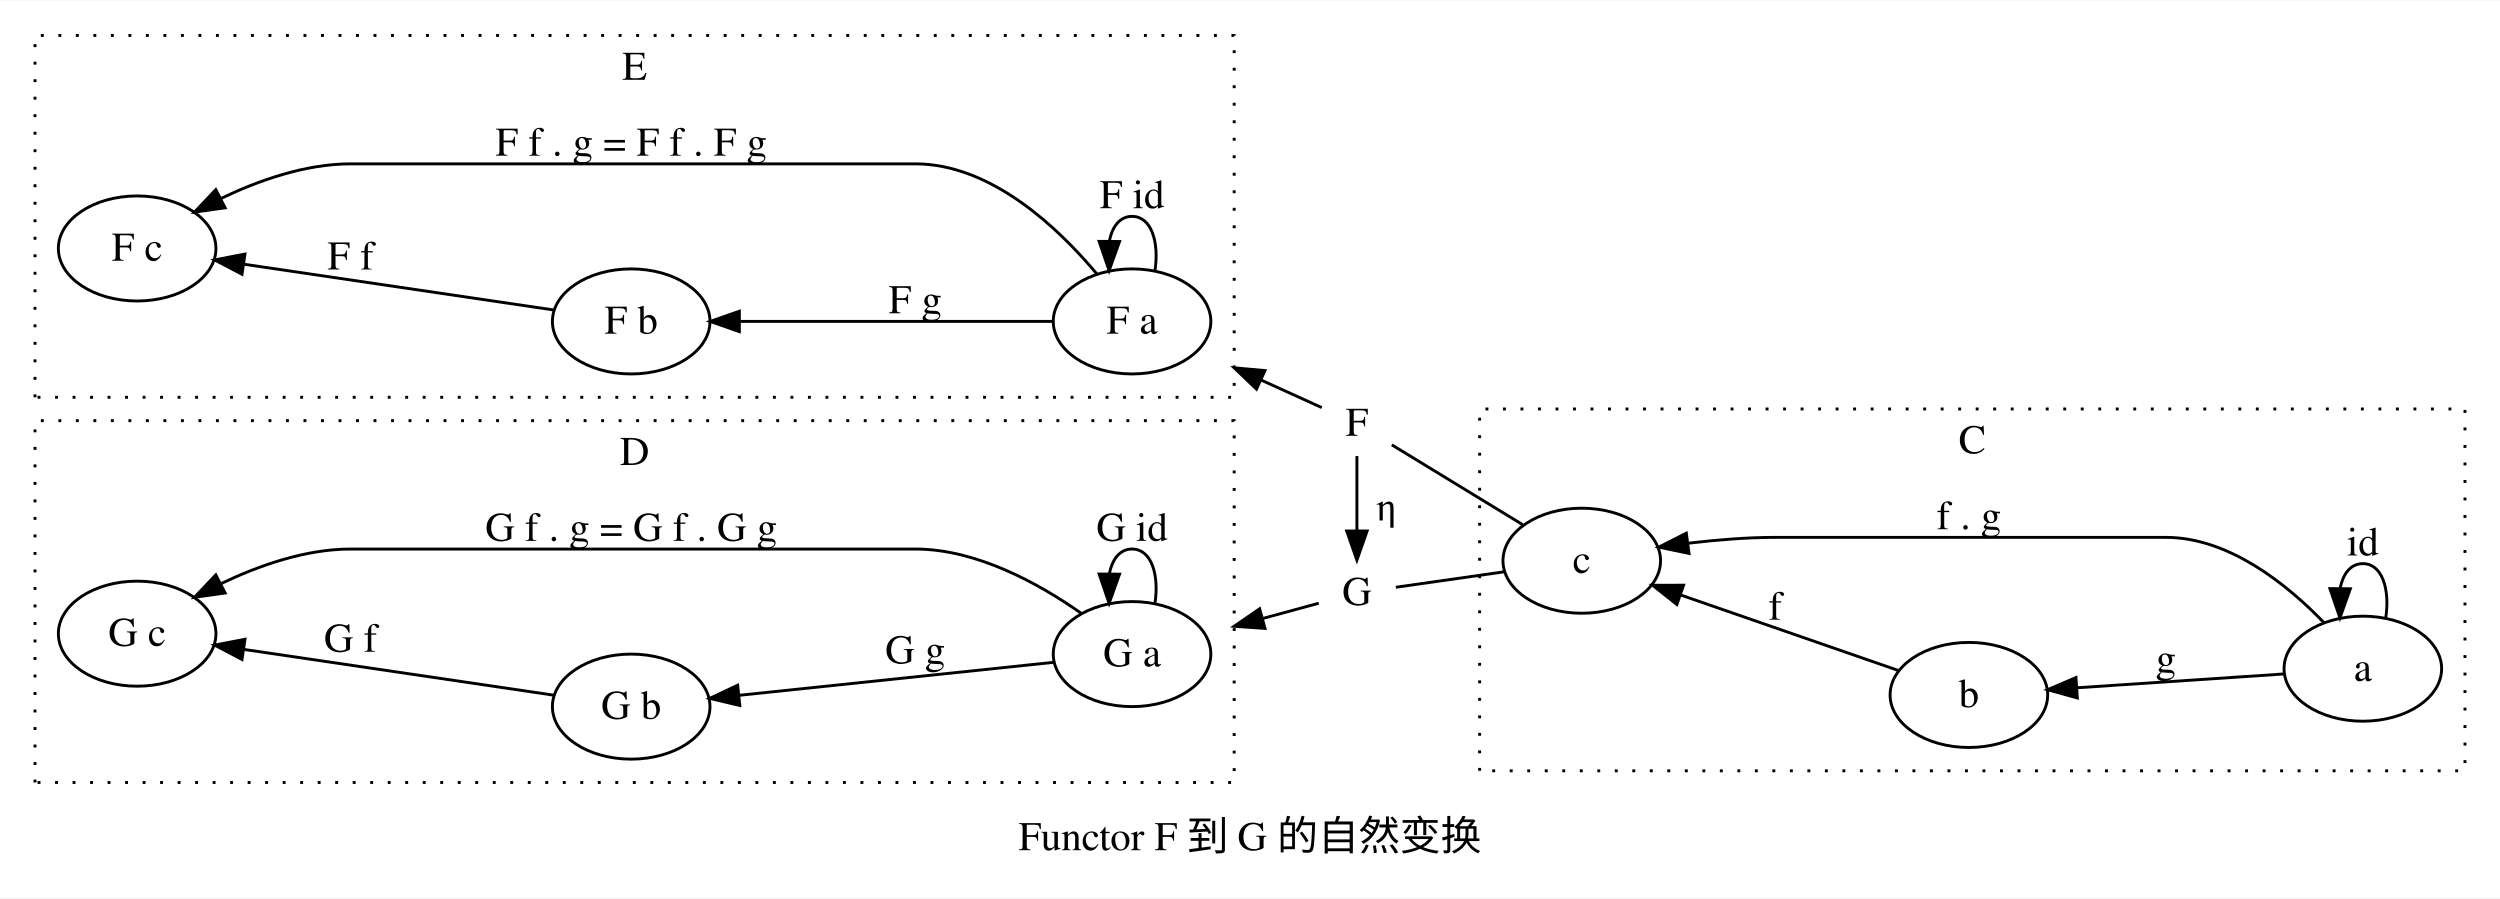
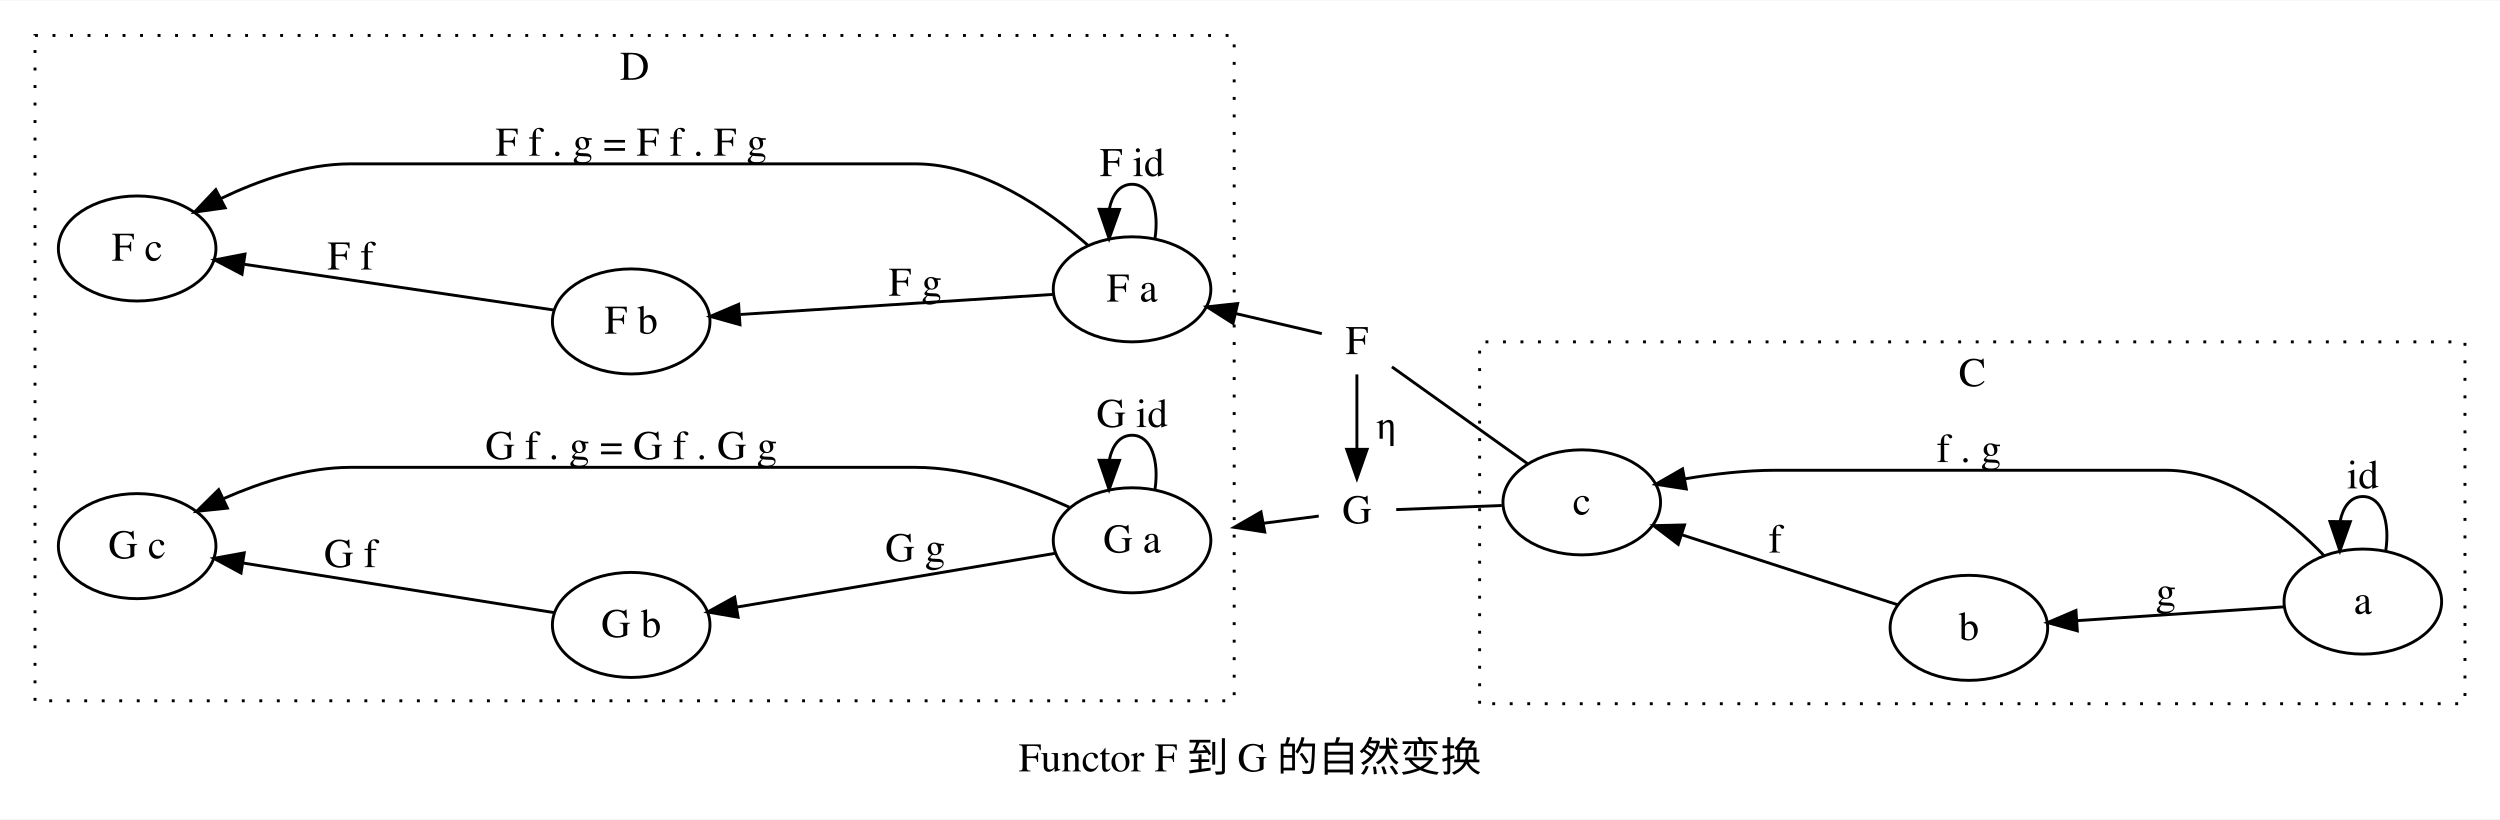
- <svg xmlns="http://www.w3.org/2000/svg" width="857pt" height="308pt" viewBox="0.00 0.00 856.71 307.60">
-   <g id="graph0" class="graph" transform="scale(1 1) rotate(0) translate(4 303.5999)">
-     <polygon fill="#ffffff" stroke="transparent" points="-4,4 -4,-303.6 852.706,-303.6 852.706,4 -4,4" />
+ <svg xmlns="http://www.w3.org/2000/svg" width="857pt" height="281pt" viewBox="0.00 0.00 856.71 280.60">
+   <g id="graph0" class="graph" transform="scale(1 1) rotate(0) translate(4 276.5999)">
+     <polygon fill="#ffffff" stroke="transparent" points="-4,4 -4,-276.6 852.706,-276.6 852.706,4 -4,4" />
    <text text-anchor="middle" x="424.353" y="-12.4" font-family="Times,serif" font-size="14.00" fill="#000000">Functor F 到 G 的自然变换</text>
    <g id="clust1" class="cluster">
-       <polygon fill="none" stroke="#000000" stroke-dasharray="1,5" points="503.044,-39.6 503.044,-163.6 840.706,-163.6 840.706,-39.6 503.044,-39.6" />
-       <text text-anchor="middle" x="671.875" y="-148.4" font-family="Times,serif" font-size="14.00" fill="#000000">C</text>
+       <polygon fill="none" stroke="#000000" stroke-dasharray="1,5" points="503.044,-35.6 503.044,-159.6 840.706,-159.6 840.706,-35.6 503.044,-35.6" />
+       <text text-anchor="middle" x="671.875" y="-144.4" font-family="Times,serif" font-size="14.00" fill="#000000">C</text>
    </g>
    <g id="clust2" class="cluster">
-       <polygon fill="none" stroke="#000000" stroke-dasharray="1,5" points="8,-35.6 8,-159.6 418.934,-159.6 418.934,-35.6 8,-35.6" />
-       <text text-anchor="middle" x="213.467" y="-144.4" font-family="Times,serif" font-size="14.00" fill="#000000">D</text>
-     </g>
-     <g id="clust3" class="cluster">
-       <polygon fill="none" stroke="#000000" stroke-dasharray="1,5" points="8,-167.6 8,-291.6 418.934,-291.6 418.934,-167.6 8,-167.6" />
-       <text text-anchor="middle" x="213.467" y="-276.4" font-family="Times,serif" font-size="14.00" fill="#000000">E</text>
+       <polygon fill="none" stroke="#000000" stroke-dasharray="1,5" points="8,-36.6 8,-264.6 418.934,-264.6 418.934,-36.6 8,-36.6" />
+       <text text-anchor="middle" x="213.467" y="-249.4" font-family="Times,serif" font-size="14.00" fill="#000000">D</text>
    </g>
    <g id="node1" class="node">
-       <ellipse fill="none" stroke="#000000" cx="805.706" cy="-74.6" rx="27" ry="18" />
-       <text text-anchor="middle" x="805.706" y="-70.4" font-family="Times,serif" font-size="14.00" fill="#000000">a</text>
+       <ellipse fill="none" stroke="#000000" cx="805.706" cy="-70.6" rx="27" ry="18" />
+       <text text-anchor="middle" x="805.706" y="-66.4" font-family="Times,serif" font-size="14.00" fill="#000000">a</text>
    </g>
    <g id="edge1" class="edge">
-       <path fill="none" stroke="#000000" d="M813.561,-92.01C815.028,-101.688 812.409,-110.6 805.706,-110.6 801.517,-110.6 798.923,-107.119 797.924,-102.145" />
-       <polygon fill="#000000" stroke="#000000" points="801.423,-101.984 797.851,-92.01 794.424,-102.035 801.423,-101.984" />
-       <text text-anchor="middle" x="805.706" y="-113.4" font-family="Times,serif" font-size="14.00" fill="#000000">id</text>
+       <path fill="none" stroke="#000000" d="M813.561,-88.01C815.028,-97.688 812.409,-106.6 805.706,-106.6 801.517,-106.6 798.923,-103.119 797.924,-98.145" />
+       <polygon fill="#000000" stroke="#000000" points="801.423,-97.984 797.851,-88.01 794.424,-98.035 801.423,-97.984" />
+       <text text-anchor="middle" x="805.706" y="-109.4" font-family="Times,serif" font-size="14.00" fill="#000000">id</text>
    </g>
    <g id="node2" class="node">
-       <ellipse fill="none" stroke="#000000" cx="670.706" cy="-65.6" rx="27" ry="18" />
-       <text text-anchor="middle" x="670.706" y="-61.4" font-family="Times,serif" font-size="14.00" fill="#000000">b</text>
+       <ellipse fill="none" stroke="#000000" cx="670.706" cy="-61.6" rx="27" ry="18" />
+       <text text-anchor="middle" x="670.706" y="-57.4" font-family="Times,serif" font-size="14.00" fill="#000000">b</text>
    </g>
    <g id="edge2" class="edge">
-       <path fill="none" stroke="#000000" d="M778.711,-72.8C758.385,-71.445 730.282,-69.572 707.838,-68.075" />
-       <polygon fill="#000000" stroke="#000000" points="707.865,-64.57 697.654,-67.396 707.399,-71.554 707.865,-64.57" />
-       <text text-anchor="middle" x="738.206" y="-73.4" font-family="Times,serif" font-size="14.00" fill="#000000">g</text>
+       <path fill="none" stroke="#000000" d="M778.711,-68.8C758.385,-67.445 730.282,-65.572 707.838,-64.075" />
+       <polygon fill="#000000" stroke="#000000" points="707.865,-60.569 697.654,-63.396 707.399,-67.554 707.865,-60.569" />
+       <text text-anchor="middle" x="738.206" y="-69.4" font-family="Times,serif" font-size="14.00" fill="#000000">g</text>
    </g>
    <g id="node3" class="node">
-       <ellipse fill="none" stroke="#000000" cx="538.044" cy="-111.6" rx="27" ry="18" />
-       <text text-anchor="middle" x="538.044" y="-107.4" font-family="Times,serif" font-size="14.00" fill="#000000">c</text>
+       <ellipse fill="none" stroke="#000000" cx="538.044" cy="-104.6" rx="27" ry="18" />
+       <text text-anchor="middle" x="538.044" y="-100.4" font-family="Times,serif" font-size="14.00" fill="#000000">c</text>
    </g>
    <g id="edge4" class="edge">
-       <path fill="none" stroke="#000000" d="M792.428,-90.339C779.917,-103.315 759.896,-119.6 738.206,-119.6 738.206,-119.6 738.206,-119.6 604.375,-119.6 594.664,-119.6 584.211,-118.744 574.539,-117.593" />
-       <polygon fill="#000000" stroke="#000000" points="574.797,-114.096 564.424,-116.254 573.878,-121.036 574.797,-114.096" />
-       <text text-anchor="middle" x="670.706" y="-122.4" font-family="Times,serif" font-size="14.00" fill="#000000">f . g</text>
+       <path fill="none" stroke="#000000" d="M792.428,-86.339C779.917,-99.315 759.896,-115.6 738.206,-115.6 738.206,-115.6 738.206,-115.6 604.375,-115.6 594.239,-115.6 583.347,-114.334 573.378,-112.662" />
+       <polygon fill="#000000" stroke="#000000" points="573.866,-109.192 563.395,-110.807 572.587,-116.075 573.866,-109.192" />
+       <text text-anchor="middle" x="670.706" y="-118.4" font-family="Times,serif" font-size="14.00" fill="#000000">f . g</text>
    </g>
    <g id="edge3" class="edge">
-       <path fill="none" stroke="#000000" d="M646.682,-73.93C625.775,-81.18 595.245,-91.766 571.869,-99.871" />
-       <polygon fill="#000000" stroke="#000000" points="570.639,-96.593 562.338,-103.176 572.932,-103.207 570.639,-96.593" />
-       <text text-anchor="middle" x="604.375" y="-91.4" font-family="Times,serif" font-size="14.00" fill="#000000">f</text>
+       <path fill="none" stroke="#000000" d="M646.374,-69.487C625.653,-76.203 595.644,-85.93 572.462,-93.444" />
+       <polygon fill="#000000" stroke="#000000" points="571.105,-90.204 562.671,-96.617 573.263,-96.863 571.105,-90.204" />
+       <text text-anchor="middle" x="604.375" y="-87.4" font-family="Times,serif" font-size="14.00" fill="#000000">f</text>
    </g>
    <g id="node10" class="node">
-       <text text-anchor="middle" x="460.989" y="-96.4" font-family="Times,serif" font-size="14.00" fill="#000000">G</text>
+       <text text-anchor="middle" x="460.989" y="-97.4" font-family="Times,serif" font-size="14.00" fill="#000000">G</text>
    </g>
    <g id="edge14" class="edge">
-       <path fill="none" stroke="#000000" d="M511.526,-107.814C498.988,-106.025 484.565,-103.966 474.345,-102.507" />
+       <path fill="none" stroke="#000000" d="M510.66,-103.534C498.375,-103.055 484.436,-102.513 474.458,-102.124" />
    </g>
    <g id="node11" class="node">
-       <text text-anchor="middle" x="460.989" y="-154.4" font-family="Times,serif" font-size="14.00" fill="#000000">F</text>
+       <text text-anchor="middle" x="460.989" y="-155.4" font-family="Times,serif" font-size="14.00" fill="#000000">F</text>
    </g>
    <g id="edge15" class="edge">
-       <path fill="none" stroke="#000000" d="M517.799,-123.949C503.53,-132.652 484.906,-144.012 472.944,-151.308" />
+       <path fill="none" stroke="#000000" d="M519.391,-117.914C504.96,-128.214 485.406,-142.172 472.992,-151.033" />
    </g>
    <g id="node4" class="node">
-       <ellipse fill="none" stroke="#000000" cx="383.934" cy="-79.6" rx="27" ry="18" />
-       <text text-anchor="middle" x="383.934" y="-75.4" font-family="Times,serif" font-size="14.00" fill="#000000">G a</text>
+       <ellipse fill="none" stroke="#000000" cx="383.934" cy="-91.6" rx="27" ry="18" />
+       <text text-anchor="middle" x="383.934" y="-87.4" font-family="Times,serif" font-size="14.00" fill="#000000">G a</text>
    </g>
    <g id="edge5" class="edge">
-       <path fill="none" stroke="#000000" d="M391.789,-97.01C393.255,-106.688 390.637,-115.6 383.934,-115.6 379.744,-115.6 377.15,-112.119 376.152,-107.145" />
-       <polygon fill="#000000" stroke="#000000" points="379.651,-106.984 376.078,-97.01 372.651,-107.035 379.651,-106.984" />
-       <text text-anchor="middle" x="383.934" y="-118.4" font-family="Times,serif" font-size="14.00" fill="#000000">G id</text>
+       <path fill="none" stroke="#000000" d="M391.789,-109.01C393.255,-118.688 390.637,-127.6 383.934,-127.6 379.744,-127.6 377.15,-124.119 376.152,-119.145" />
+       <polygon fill="#000000" stroke="#000000" points="379.651,-118.984 376.078,-109.01 372.651,-119.035 379.651,-118.984" />
+       <text text-anchor="middle" x="383.934" y="-130.4" font-family="Times,serif" font-size="14.00" fill="#000000">G id</text>
    </g>
    <g id="node5" class="node">
-       <ellipse fill="none" stroke="#000000" cx="212.298" cy="-61.6" rx="27" ry="18" />
-       <text text-anchor="middle" x="212.298" y="-57.4" font-family="Times,serif" font-size="14.00" fill="#000000">G b</text>
+       <ellipse fill="none" stroke="#000000" cx="212.298" cy="-62.6" rx="27" ry="18" />
+       <text text-anchor="middle" x="212.298" y="-58.4" font-family="Times,serif" font-size="14.00" fill="#000000">G b</text>
    </g>
    <g id="edge6" class="edge">
-       <path fill="none" stroke="#000000" d="M357.115,-76.787C328.105,-73.745 281.66,-68.874 249.213,-65.471" />
-       <polygon fill="#000000" stroke="#000000" points="249.521,-61.984 239.21,-64.422 248.791,-68.946 249.521,-61.984" />
-       <text text-anchor="middle" x="309.628" y="-76.4" font-family="Times,serif" font-size="14.00" fill="#000000">G g</text>
+       <path fill="none" stroke="#000000" d="M357.492,-87.132C328.303,-82.2 281.14,-74.232 248.525,-68.721" />
+       <polygon fill="#000000" stroke="#000000" points="248.932,-65.24 238.488,-67.025 247.765,-72.142 248.932,-65.24" />
+       <text text-anchor="middle" x="309.628" y="-84.4" font-family="Times,serif" font-size="14.00" fill="#000000">G g</text>
    </g>
    <g id="node6" class="node">
-       <ellipse fill="none" stroke="#000000" cx="43" cy="-86.6" rx="27" ry="18" />
-       <text text-anchor="middle" x="43" y="-82.4" font-family="Times,serif" font-size="14.00" fill="#000000">G c</text>
+       <ellipse fill="none" stroke="#000000" cx="43" cy="-89.6" rx="27" ry="18" />
+       <text text-anchor="middle" x="43" y="-85.4" font-family="Times,serif" font-size="14.00" fill="#000000">G c</text>
    </g>
    <g id="edge8" class="edge">
-       <path fill="none" stroke="#000000" d="M366.453,-93.621C352.073,-103.73 330.7,-115.6 309.628,-115.6 309.628,-115.6 309.628,-115.6 116.136,-115.6 100.749,-115.6 84.741,-109.984 71.638,-103.695" />
-       <polygon fill="#000000" stroke="#000000" points="73.154,-100.538 62.662,-99.067 69.946,-106.76 73.154,-100.538" />
-       <text text-anchor="middle" x="212.298" y="-118.4" font-family="Times,serif" font-size="14.00" fill="#000000">G f . g = G f . G g</text>
+       <path fill="none" stroke="#000000" d="M362.461,-102.93C347.953,-109.544 328.139,-116.6 309.628,-116.6 309.628,-116.6 309.628,-116.6 116.136,-116.6 101.252,-116.6 85.66,-111.618 72.714,-105.934" />
+       <polygon fill="#000000" stroke="#000000" points="73.922,-102.633 63.386,-101.521 70.929,-108.961 73.922,-102.633" />
+       <text text-anchor="middle" x="212.298" y="-119.4" font-family="Times,serif" font-size="14.00" fill="#000000">G f . g = G f . G g</text>
    </g>
    <g id="edge7" class="edge">
-       <path fill="none" stroke="#000000" d="M185.845,-65.506C157.353,-69.713 111.813,-76.438 79.829,-81.161" />
-       <polygon fill="#000000" stroke="#000000" points="78.927,-77.757 69.546,-82.68 79.95,-84.681 78.927,-77.757" />
-       <text text-anchor="middle" x="116.136" y="-80.4" font-family="Times,serif" font-size="14.00" fill="#000000">G f</text>
+       <path fill="none" stroke="#000000" d="M185.845,-66.819C157.27,-71.376 111.546,-78.668 79.548,-83.771" />
+       <polygon fill="#000000" stroke="#000000" points="78.591,-80.379 69.267,-85.411 79.694,-87.292 78.591,-80.379" />
+       <text text-anchor="middle" x="116.136" y="-82.4" font-family="Times,serif" font-size="14.00" fill="#000000">G f</text>
    </g>
    <g id="node7" class="node">
-       <ellipse fill="none" stroke="#000000" cx="383.934" cy="-193.6" rx="27" ry="18" />
-       <text text-anchor="middle" x="383.934" y="-189.4" font-family="Times,serif" font-size="14.00" fill="#000000">F a</text>
+       <ellipse fill="none" stroke="#000000" cx="383.934" cy="-177.6" rx="27" ry="18" />
+       <text text-anchor="middle" x="383.934" y="-173.4" font-family="Times,serif" font-size="14.00" fill="#000000">F a</text>
    </g>
    <g id="edge9" class="edge">
-       <path fill="none" stroke="#000000" d="M391.789,-211.01C393.255,-220.688 390.637,-229.6 383.934,-229.6 379.744,-229.6 377.15,-226.119 376.152,-221.145" />
-       <polygon fill="#000000" stroke="#000000" points="379.651,-220.984 376.078,-211.01 372.651,-221.035 379.651,-220.984" />
-       <text text-anchor="middle" x="383.934" y="-232.4" font-family="Times,serif" font-size="14.00" fill="#000000">F id</text>
+       <path fill="none" stroke="#000000" d="M391.789,-195.01C393.255,-204.688 390.637,-213.6 383.934,-213.6 379.744,-213.6 377.15,-210.119 376.152,-205.145" />
+       <polygon fill="#000000" stroke="#000000" points="379.651,-204.984 376.078,-195.01 372.651,-205.035 379.651,-204.984" />
+       <text text-anchor="middle" x="383.934" y="-216.4" font-family="Times,serif" font-size="14.00" fill="#000000">F id</text>
    </g>
    <g id="node8" class="node">
-       <ellipse fill="none" stroke="#000000" cx="212.298" cy="-193.6" rx="27" ry="18" />
-       <text text-anchor="middle" x="212.298" y="-189.4" font-family="Times,serif" font-size="14.00" fill="#000000">F b</text>
+       <ellipse fill="none" stroke="#000000" cx="212.298" cy="-166.6" rx="27" ry="18" />
+       <text text-anchor="middle" x="212.298" y="-162.4" font-family="Times,serif" font-size="14.00" fill="#000000">F b</text>
    </g>
    <g id="edge10" class="edge">
-       <path fill="none" stroke="#000000" d="M356.737,-193.6C327.863,-193.6 282.029,-193.6 249.75,-193.6" />
-       <polygon fill="#000000" stroke="#000000" points="249.367,-190.1 239.367,-193.6 249.367,-197.1 249.367,-190.1" />
-       <text text-anchor="middle" x="309.628" y="-196.4" font-family="Times,serif" font-size="14.00" fill="#000000">F g</text>
+       <path fill="none" stroke="#000000" d="M356.737,-175.857C327.863,-174.006 282.029,-171.069 249.75,-169" />
+       <polygon fill="#000000" stroke="#000000" points="249.57,-165.482 239.367,-168.335 249.122,-172.467 249.57,-165.482" />
+       <text text-anchor="middle" x="309.628" y="-175.4" font-family="Times,serif" font-size="14.00" fill="#000000">F g</text>
    </g>
    <g id="node9" class="node">
-       <ellipse fill="none" stroke="#000000" cx="43" cy="-218.6" rx="27" ry="18" />
-       <text text-anchor="middle" x="43" y="-214.4" font-family="Times,serif" font-size="14.00" fill="#000000">F c</text>
+       <ellipse fill="none" stroke="#000000" cx="43" cy="-191.6" rx="27" ry="18" />
+       <text text-anchor="middle" x="43" y="-187.4" font-family="Times,serif" font-size="14.00" fill="#000000">F c</text>
    </g>
    <g id="edge12" class="edge">
-       <path fill="none" stroke="#000000" d="M371.931,-209.802C358.639,-225.708 335.622,-247.6 309.628,-247.6 309.628,-247.6 309.628,-247.6 116.136,-247.6 100.749,-247.6 84.741,-241.984 71.638,-235.695" />
-       <polygon fill="#000000" stroke="#000000" points="73.154,-232.538 62.662,-231.067 69.946,-238.76 73.154,-232.538" />
-       <text text-anchor="middle" x="212.298" y="-250.4" font-family="Times,serif" font-size="14.00" fill="#000000">F f . g = F f . F g</text>
+       <path fill="none" stroke="#000000" d="M368.877,-192.639C354.808,-205.039 332.581,-220.6 309.628,-220.6 309.628,-220.6 309.628,-220.6 116.136,-220.6 100.749,-220.6 84.741,-214.984 71.638,-208.695" />
+       <polygon fill="#000000" stroke="#000000" points="73.154,-205.538 62.662,-204.067 69.946,-211.76 73.154,-205.538" />
+       <text text-anchor="middle" x="212.298" y="-223.4" font-family="Times,serif" font-size="14.00" fill="#000000">F f . g = F f . F g</text>
    </g>
    <g id="edge11" class="edge">
-       <path fill="none" stroke="#000000" d="M185.845,-197.506C157.353,-201.714 111.813,-208.438 79.829,-213.161" />
-       <polygon fill="#000000" stroke="#000000" points="78.927,-209.756 69.546,-214.68 79.95,-216.681 78.927,-209.756" />
-       <text text-anchor="middle" x="116.136" y="-211.4" font-family="Times,serif" font-size="14.00" fill="#000000">F f</text>
+       <path fill="none" stroke="#000000" d="M185.845,-170.506C157.353,-174.714 111.813,-181.438 79.829,-186.161" />
+       <polygon fill="#000000" stroke="#000000" points="78.927,-182.756 69.546,-187.68 79.95,-189.681 78.927,-182.756" />
+       <text text-anchor="middle" x="116.136" y="-184.4" font-family="Times,serif" font-size="14.00" fill="#000000">F f</text>
    </g>
    <g id="edge16" class="edge">
-       <path fill="none" stroke="#000000" d="M447.917,-97.038C442.413,-95.537 435.654,-93.695 428.613,-91.776" />
-       <polygon fill="#000000" stroke="#000000" points="429.497,-88.39 418.929,-89.137 427.657,-95.144 429.497,-88.39" />
+       <path fill="none" stroke="#000000" d="M447.917,-99.904C440.333,-98.919 430.366,-97.626 420.563,-96.354" />
+       <polygon fill="#000000" stroke="#000000" points="429.406,-94.444 418.934,-96.049 428.122,-101.325 429.406,-94.444" />
    </g>
    <g id="edge17" class="edge">
-       <path fill="none" stroke="#000000" d="M448.949,-164.069C443.185,-166.687 435.888,-170.001 428.281,-173.456" />
-       <polygon fill="#000000" stroke="#000000" points="426.589,-170.381 418.932,-177.703 429.484,-176.754 426.589,-170.381" />
+       <path fill="none" stroke="#000000" d="M448.949,-162.412C440.994,-164.271 430.119,-166.811 419.539,-169.282" />
+       <polygon fill="#000000" stroke="#000000" points="418.534,-165.923 409.592,-171.606 420.126,-172.74 418.534,-165.923" />
    </g>
    <g id="edge13" class="edge">
-       <path fill="none" stroke="#000000" d="M460.989,-147.451C460.989,-140.238 460.989,-130.612 460.989,-121.962" />
-       <polygon fill="#000000" stroke="#000000" points="464.489,-121.783 460.989,-111.783 457.489,-121.783 464.489,-121.783" />
-       <text text-anchor="middle" x="470.989" y="-125.4" font-family="Times,serif" font-size="14.00" fill="#000000">η</text>
+       <path fill="none" stroke="#000000" d="M460.989,-148.451C460.989,-141.238 460.989,-131.612 460.989,-122.962" />
+       <polygon fill="#000000" stroke="#000000" points="464.489,-122.783 460.989,-112.783 457.489,-122.783 464.489,-122.783" />
+       <text text-anchor="middle" x="470.989" y="-126.4" font-family="Times,serif" font-size="14.00" fill="#000000">η</text>
    </g>
  </g>
</svg>
